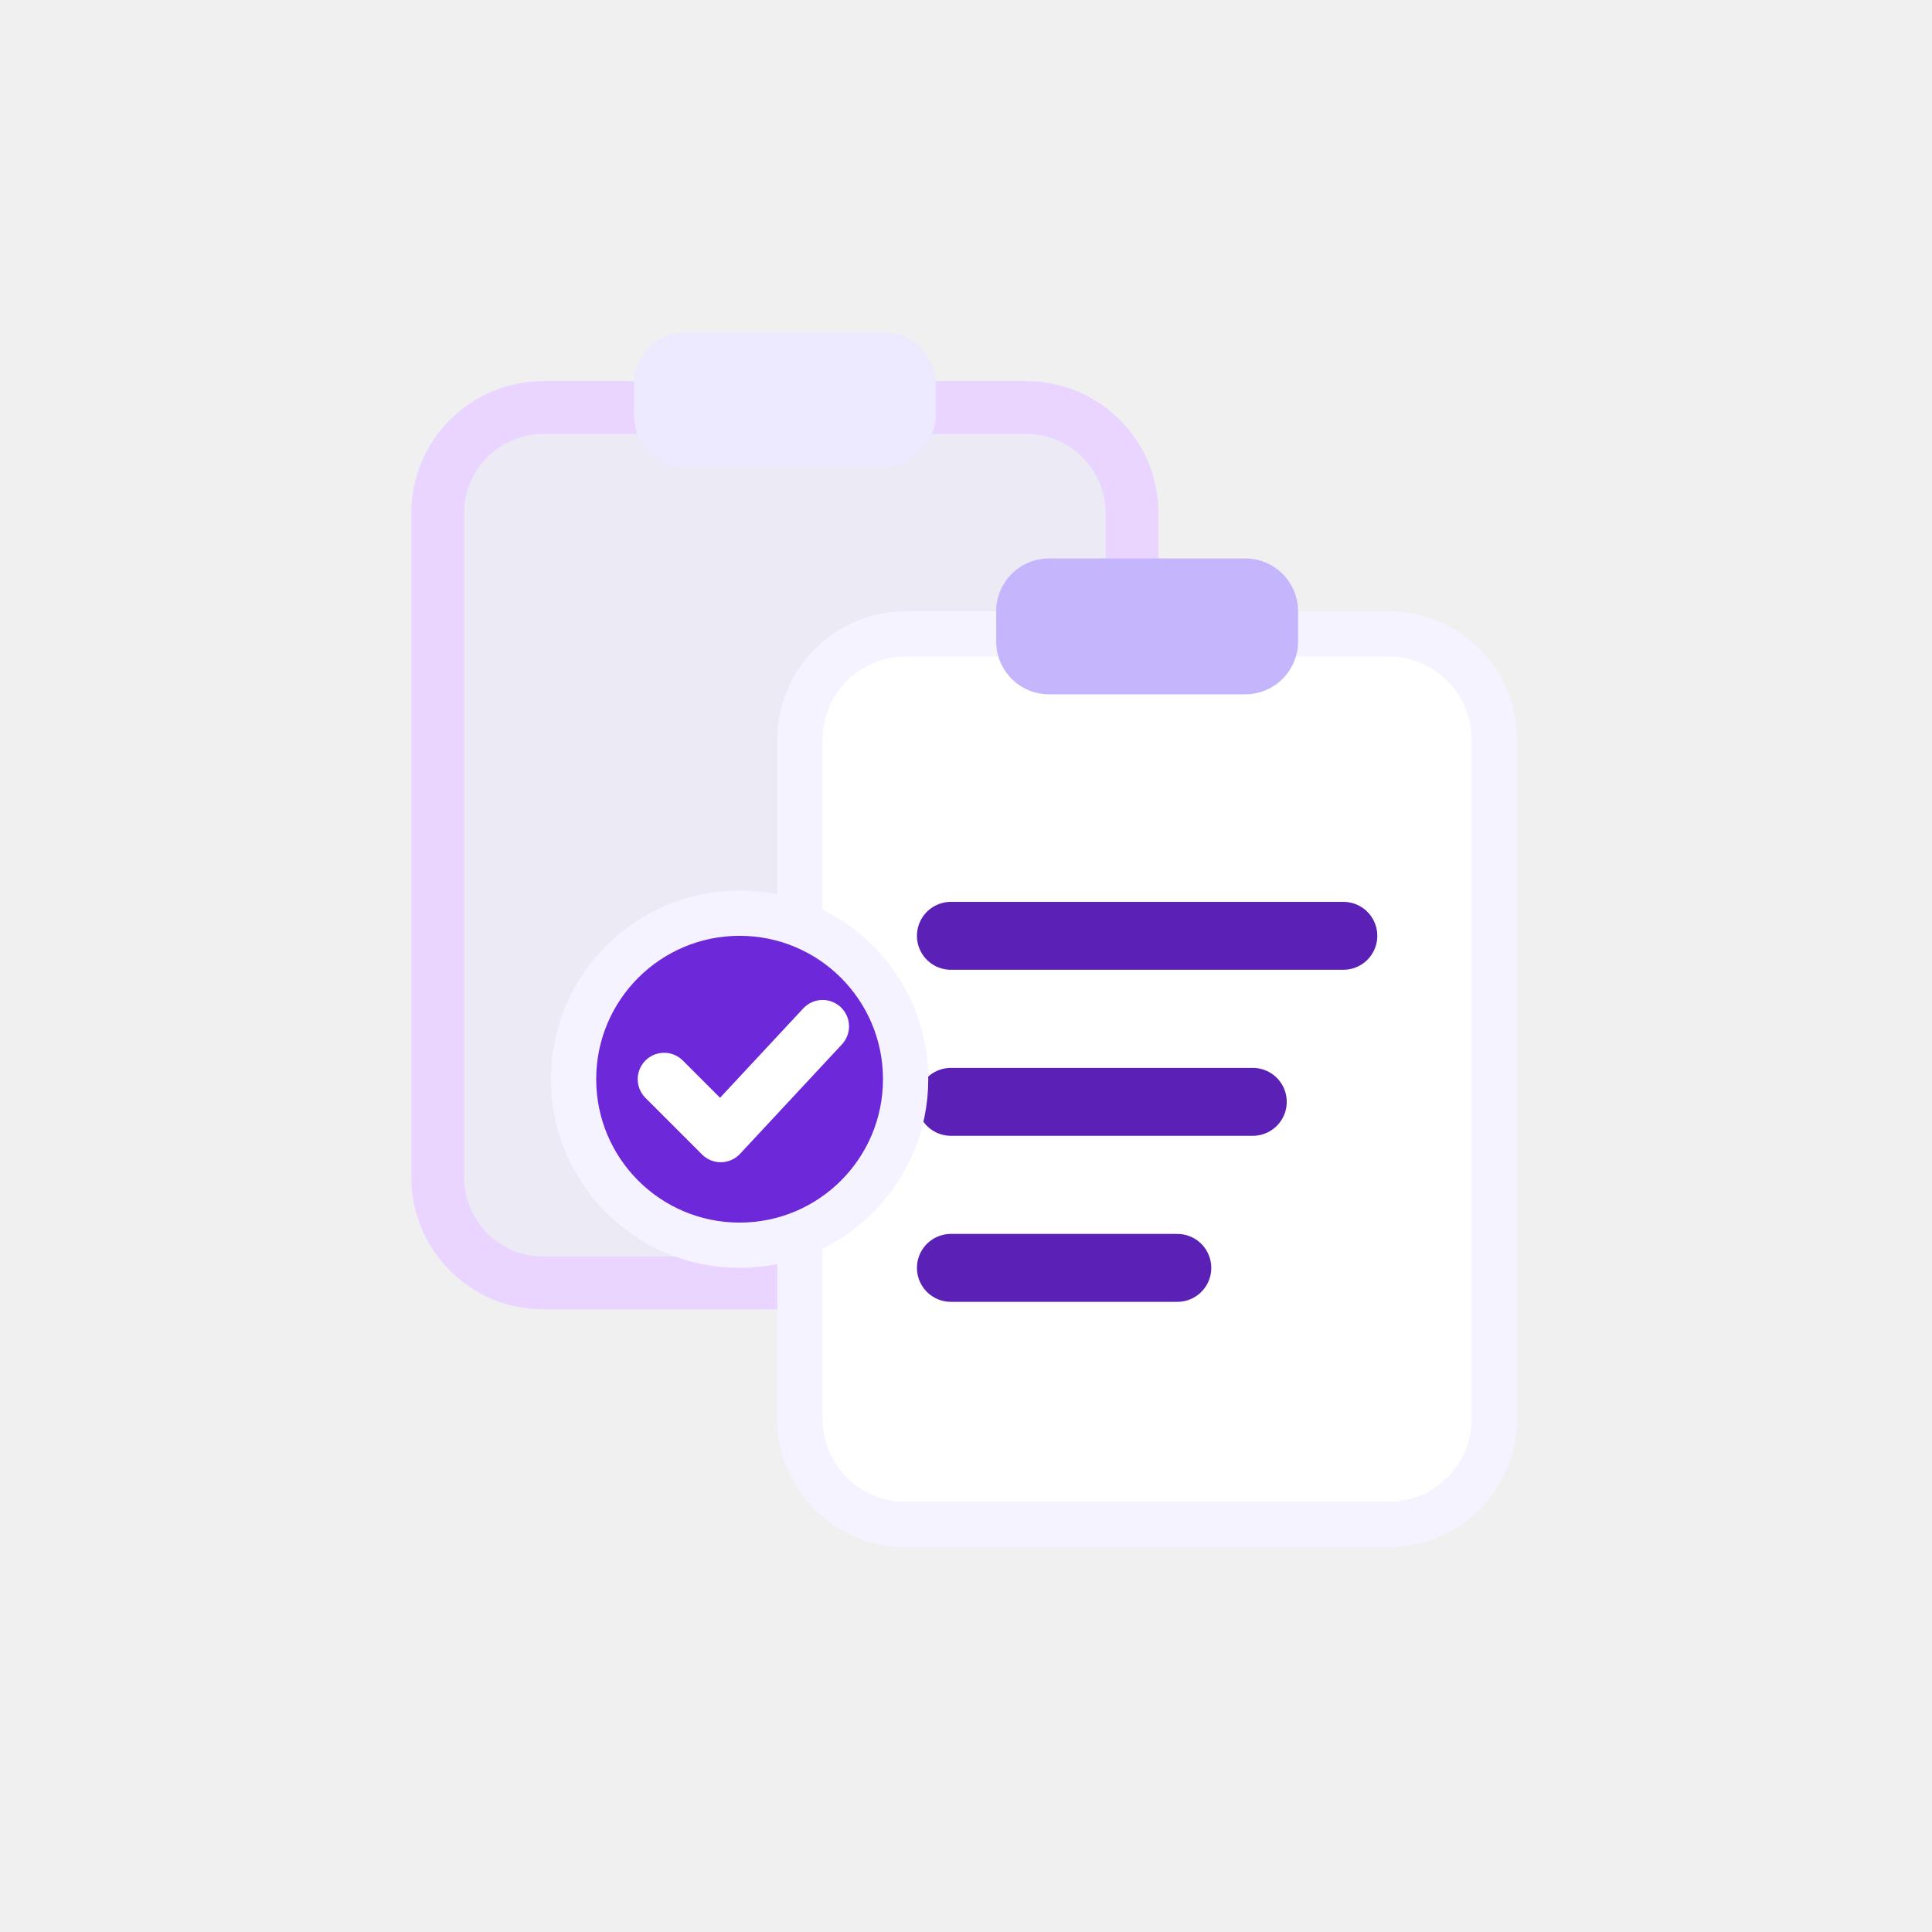
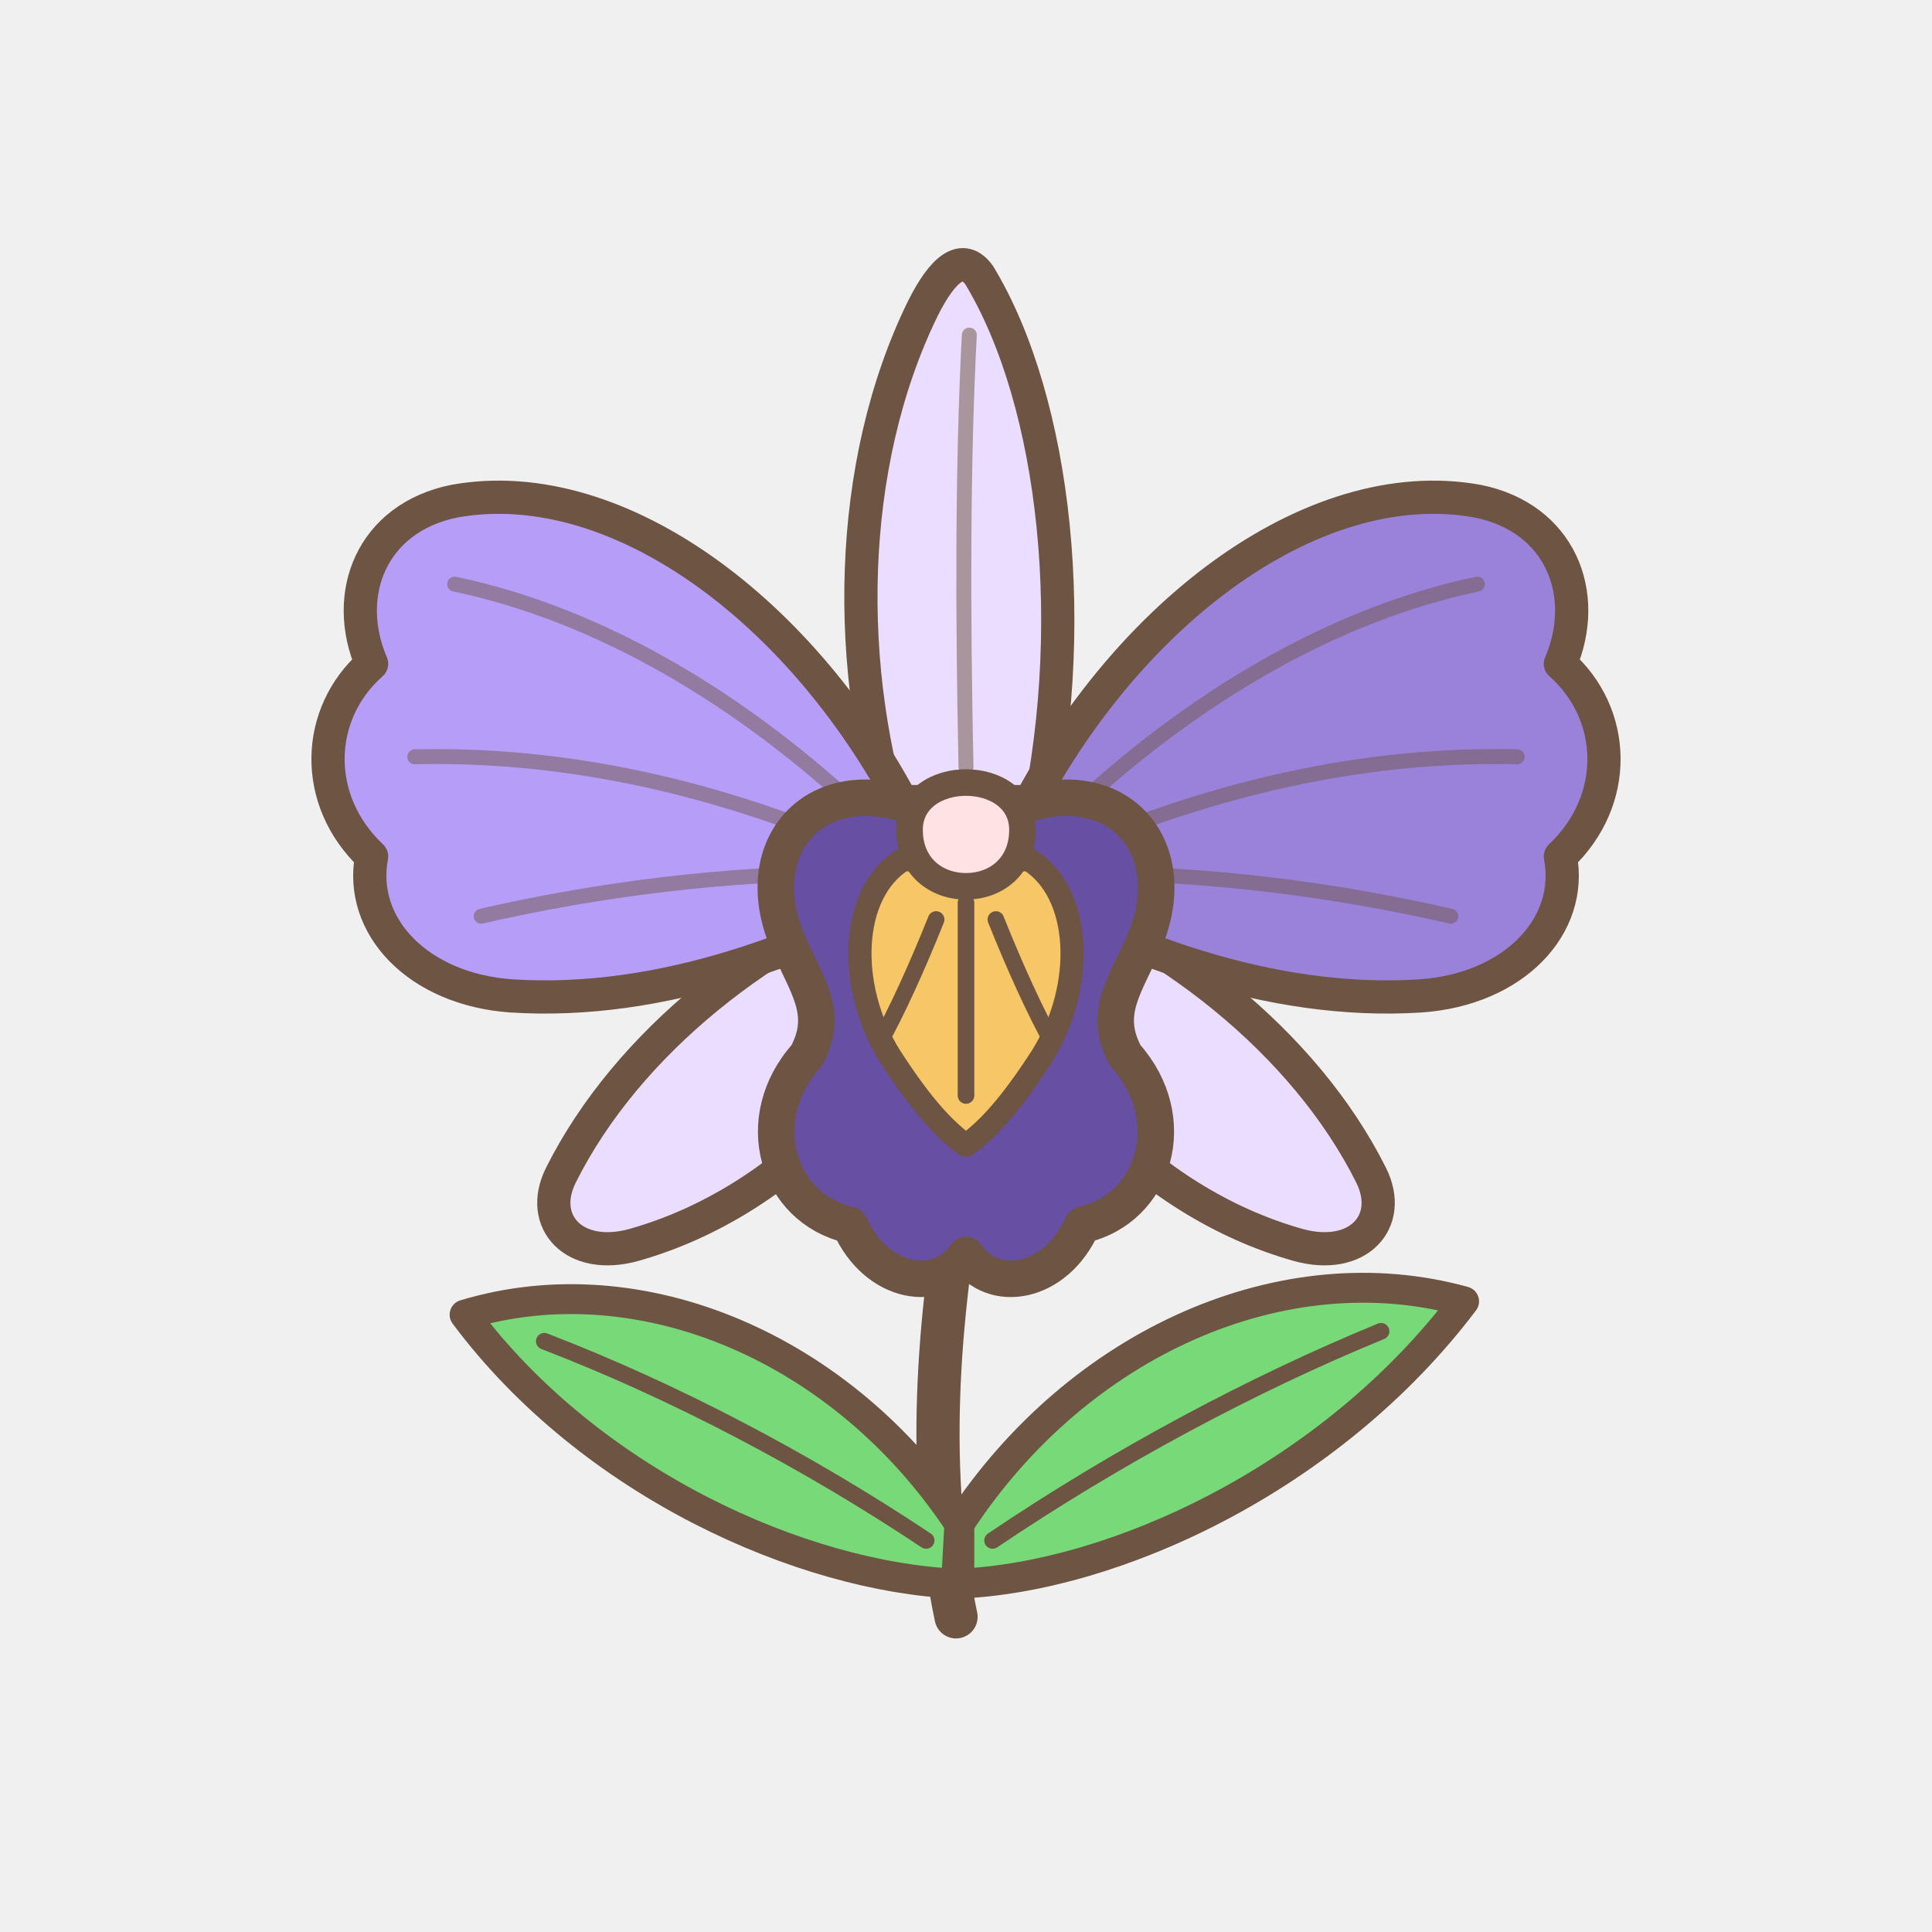
- <svg xmlns="http://www.w3.org/2000/svg" viewBox="0 0 512 512" width="512" height="512">
-   <rect x="116" y="108" width="184" height="232" rx="28" fill="#DDD6FE" fill-opacity="0.24" stroke="#E9D5FF" stroke-width="14" />
-   <rect x="168" y="88" width="80" height="36" rx="14" fill="#EDE9FE" />
-   <rect x="212" y="168" width="184" height="236" rx="28" fill="#FFFFFF" stroke="#F5F3FF" stroke-width="12" />
-   <rect x="264" y="148" width="80" height="36" rx="14" fill="#C4B5FD" />
-   <path d="M252 248 H356 M252 292 H332 M252 336 H312" stroke="#5B21B6" stroke-width="18" stroke-linecap="round" />
-   <circle cx="196" cy="286" r="44" fill="#6D28D9" stroke="#F5F3FF" stroke-width="12" />
-   <path d="M176 286 L191 301 L218 272" fill="none" stroke="#FFFFFF" stroke-width="14" stroke-linecap="round" stroke-linejoin="round" />
+ <svg xmlns="http://www.w3.org/2000/svg" width="1024" height="1024" role="img" aria-label="BotanicSoft orchid logo" viewBox="0 0 1024 1024" fill="none">
+   <g transform="translate(512 512) scale(0.88) translate(-512 -512)">
+     <path id="stem" d="M506 904C488 818 494 728 512 630" fill="none" stroke="#6D5443" stroke-width="26" stroke-linecap="round" />
+     <path id="leaf-left" d="M506 884C414 880 286 824 210 722C316 690 438 742 508 848Z" fill="#78D978" stroke="#6D5443" stroke-width="18" stroke-linejoin="round" />
+     <path id="leaf-right" d="M508 884C602 880 732 820 812 714C704 684 580 738 508 848Z" fill="#78D978" stroke="#6D5443" stroke-width="18" stroke-linejoin="round" />
+     <path id="leaf-vein-left" d="M488 858C416 810 336 768 258 738" fill="none" stroke="#6D5443" stroke-width="10" stroke-linecap="round" />
+     <path id="leaf-vein-right" d="M528 858C602 808 684 764 762 732" fill="none" stroke="#6D5443" stroke-width="10" stroke-linecap="round" />
+     <path id="sepal-top" d="M472 436C438 334 440 210 486 116C498 92 510 82 520 96C566 172 582 310 552 436Z" fill="#EADDFF" stroke="#6D5443" stroke-width="20" stroke-linejoin="round" />
+     <path id="sepal-top-vein" d="M512 392C510 298 510 208 514 132" fill="none" stroke="#6D5443" stroke-width="9" stroke-linecap="round" opacity="0.52" />
+     <path id="sepal-lower-left" d="M482 460C392 492 308 558 268 638C254 666 276 690 312 680C404 654 476 574 504 490Z" fill="#EADDFF" stroke="#6D5443" stroke-width="20" stroke-linejoin="round" />
+     <path id="sepal-lower-right" d="M542 460C632 492 716 558 756 638C770 666 748 690 712 680C620 654 548 574 520 490Z" fill="#EADDFF" stroke="#6D5443" stroke-width="20" stroke-linejoin="round" />
+     <path id="petal-left" d="M482 430C420 302 304 214 204 232C154 242 136 288 154 330C120 360 118 412 154 446C146 488 182 526 238 530C330 536 420 500 488 462Z" fill="#B69DF8" stroke="#6D5443" stroke-width="20" stroke-linejoin="round" />
+     <path id="petal-left-vein-1" d="M452 422C376 350 290 300 204 282" fill="none" stroke="#6D5443" stroke-width="9" stroke-linecap="round" opacity="0.48" />
+     <path id="petal-left-vein-2" d="M444 440C354 402 266 384 180 386" fill="none" stroke="#6D5443" stroke-width="9" stroke-linecap="round" opacity="0.48" />
+     <path id="petal-left-vein-3" d="M446 456C366 456 290 466 220 482" fill="none" stroke="#6D5443" stroke-width="9" stroke-linecap="round" opacity="0.48" />
+     <path id="petal-right" d="M542 430C604 302 720 214 820 232C870 242 888 288 870 330C904 360 906 412 870 446C878 488 842 526 786 530C694 536 604 500 536 462Z" fill="#9A82DB" stroke="#6D5443" stroke-width="20" stroke-linejoin="round" />
+     <path id="petal-right-vein-1" d="M572 422C648 350 734 300 820 282" fill="none" stroke="#6D5443" stroke-width="9" stroke-linecap="round" opacity="0.48" />
+     <path id="petal-right-vein-2" d="M580 440C670 402 758 384 844 386" fill="none" stroke="#6D5443" stroke-width="9" stroke-linecap="round" opacity="0.48" />
+     <path id="petal-right-vein-3" d="M578 456C658 456 734 466 804 482" fill="none" stroke="#6D5443" stroke-width="9" stroke-linecap="round" opacity="0.48" />
+     <path id="labellum" d="M474 414C418 398 382 442 404 496C416 524 430 540 416 566C382 604 398 658 442 668C458 704 496 710 512 686C528 710 566 704 582 668C626 658 642 604 608 566C594 540 608 524 620 496C642 442 606 398 550 414Z" fill="#6750A4" stroke="#6D5443" stroke-width="22" stroke-linejoin="round" />
+     <path id="labellum-throat" d="M474 448C442 468 440 524 466 566C484 594 498 610 512 620C526 610 540 594 558 566C584 524 582 468 550 448Z" fill="#F6C667" stroke="#6D5443" stroke-width="14" stroke-linejoin="round" />
+     <path id="throat-veins" d="M512 474V590M494 484C482 514 470 540 460 558M530 484C542 514 554 540 564 558" fill="none" stroke="#6D5443" stroke-width="10" stroke-linecap="round" />
+     <path id="stigma-core" d="M478 430C478 392 546 392 546 430C546 452 530 464 512 464C494 464 478 452 478 430Z" fill="#FFE2E4" stroke="#6D5443" stroke-width="16" stroke-linejoin="round" />
+   </g>
</svg>
